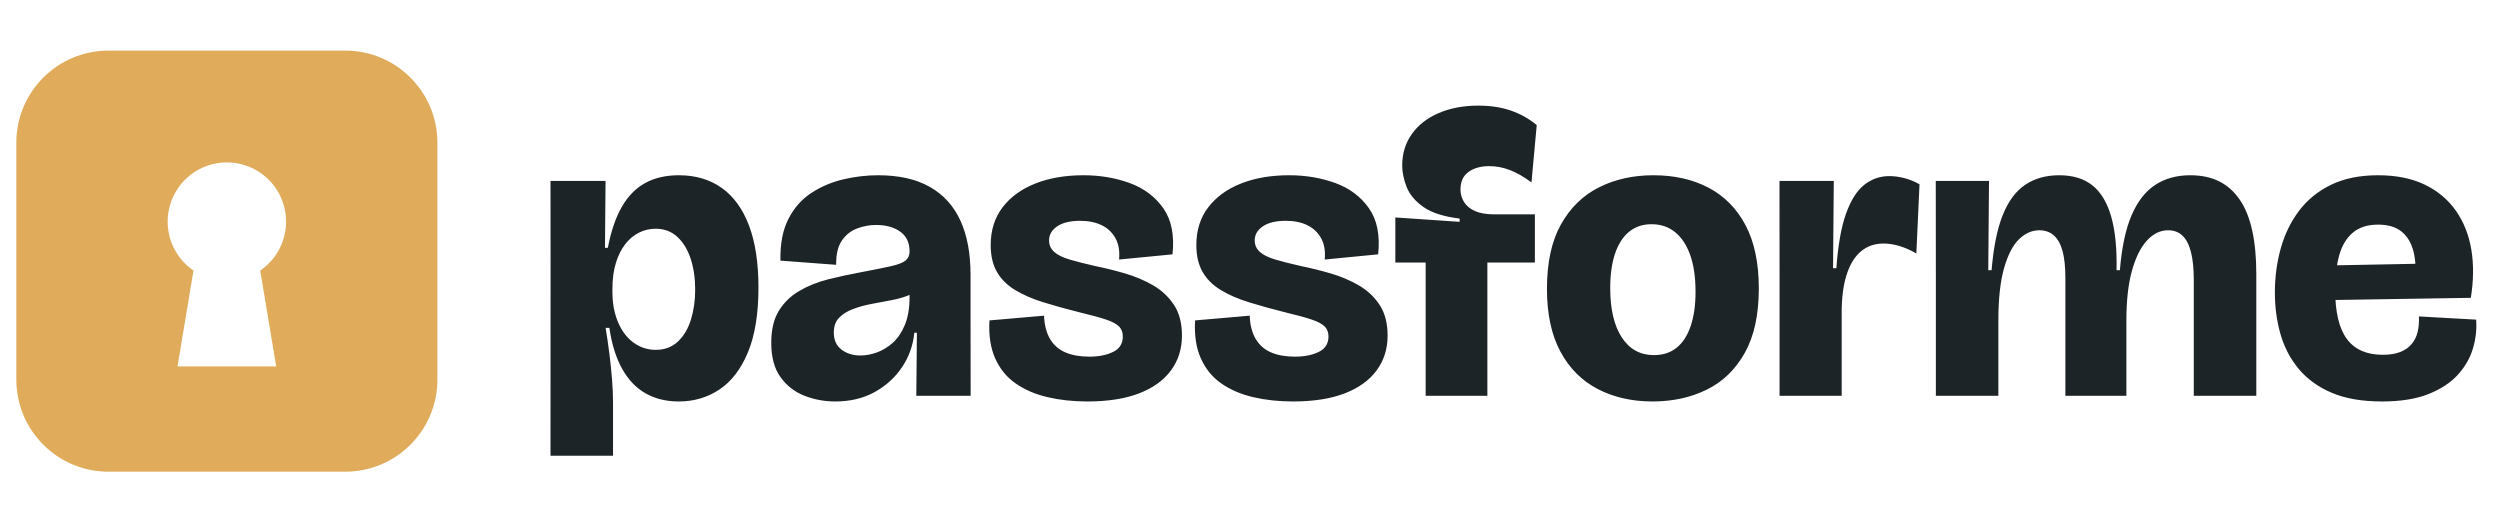
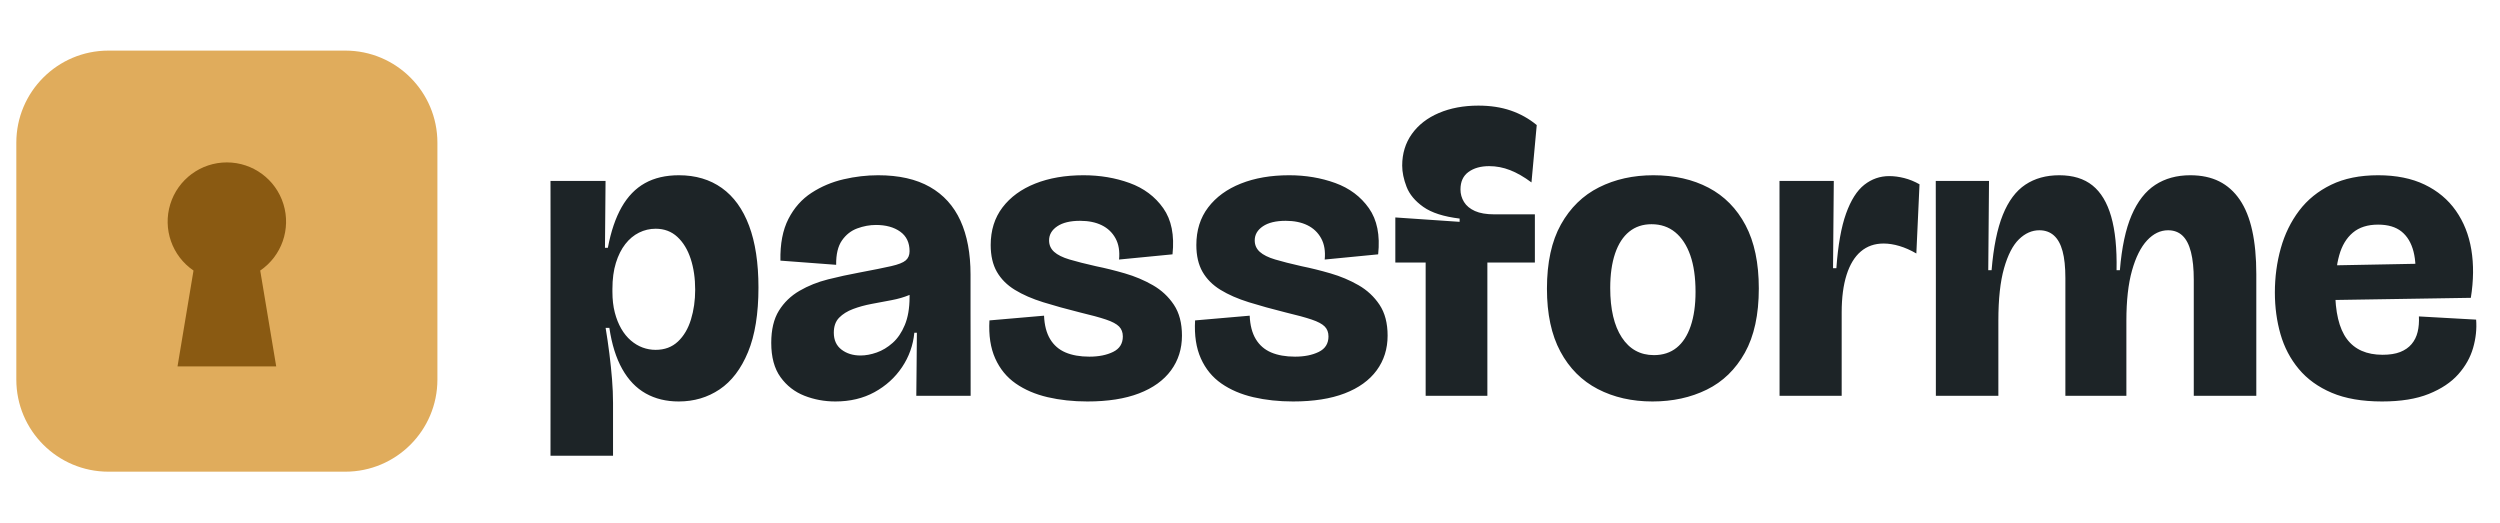
<svg xmlns="http://www.w3.org/2000/svg" viewBox="0 0 6127 1280">
  <g transform="translate(40 124) scale(16.125)">
-     <path fill-rule="evenodd" fill="#e0ac5c" d="M14 0H50A14 14 0 0 1 64 14V50A14 14 0 0 1 50 64H14A14 14 0 0 1 0 50V14A14 14 0 0 1 14 0ZM26.93 33.43A9 9 0 1 1 37.07 33.43L39.5 48H24.5Z" />
+     <path fill="#e0ac5c" d="M14 0H50A14 14 0 0 1 64 14V50A14 14 0 0 1 50 64H14A14 14 0 0 1 0 50V14A14 14 0 0 1 14 0Z" />
+     <path fill="#8a5a12" d="M26.93 33.43A9 9 0 1 1 37.07 33.43L39.5 48H24.5Z" />
  </g>
  <path transform="translate(1312 970)" fill="#1d2427" d="M37.166 146.917 37.333 -333.418 37.166 -526.5H172.085L170.668 -362.667H177.752Q189.002 -422.667 211.502 -462.25Q234.001 -501.834 268.71 -521.167Q303.418 -540.5 351.752 -540.5Q413.252 -540.5 457.043 -509.292Q500.835 -478.084 523.835 -416.833Q546.835 -355.583 546.835 -265.333Q546.835 -169.0 521.251 -107.125Q495.668 -45.25 451.585 -15.667Q407.501 13.917 351.418 13.917Q305.502 13.917 270.543 -5.75Q235.585 -25.416 212.96 -65.708Q190.335 -105.999 181.419 -166.499L172.252 -166.416Q177.419 -135.5 181.46 -103.375Q185.502 -71.25 187.96 -40.792Q190.419 -10.333 190.419 17.5V146.917ZM294.75 -112.585Q327.833 -112.585 349.458 -132.918Q371.083 -153.251 381.416 -187.043Q391.749 -220.834 391.749 -259.917Q391.749 -302 380.708 -335.708Q369.666 -369.416 348.083 -389.415Q326.5 -409.415 294.834 -409.415Q273.418 -409.415 254.21 -399.916Q235.001 -390.416 220.502 -371.833Q206.002 -353.25 197.46 -325.833Q188.918 -298.417 188.918 -261.666V-255.083Q188.918 -226.499 194.752 -204.083Q200.585 -181.666 210.585 -164.375Q220.585 -147.084 234.085 -135.501Q247.585 -123.918 262.96 -118.251Q278.334 -112.585 294.75 -112.585ZM735.25 13.917Q695.167 13.917 659.375 -0.167Q623.583 -14.25 600.875 -45.708Q578.166 -77.167 578.166 -129.75Q578.166 -178.25 596.916 -208.542Q615.667 -238.834 647.458 -257.292Q679.25 -275.75 717.417 -285.334Q755.583 -294.917 793.5 -301.917Q846.083 -311.834 872.249 -317.792Q898.416 -323.75 907.791 -331.875Q917.166 -340 917.166 -354.333Q917.166 -385.833 894.291 -402.249Q871.417 -418.666 834.751 -418.666Q811.834 -418.666 789.001 -410.249Q766.168 -401.832 751.46 -380.708Q736.752 -359.583 737.252 -321L600.667 -331.249Q599.416 -392.833 620.291 -433.542Q641.166 -474.25 676.958 -497.459Q712.75 -520.667 755.334 -530.584Q797.917 -540.5 840.084 -540.5Q916.585 -540.5 966.876 -511.917Q1017.168 -483.333 1041.877 -429.125Q1066.585 -374.916 1066.585 -297.082V-202.582Q1066.668 -168.999 1066.71 -134.916Q1066.752 -100.833 1066.793 -67.208Q1066.835 -33.583 1066.835 0.0H933.667Q934.083 -37.166 934.416 -74.958Q934.75 -112.749 935.083 -154.582H928.833Q924.416 -108.416 898.708 -70.125Q873 -31.833 831.291 -8.958Q789.583 13.917 735.25 13.917ZM797.001 -98.751Q815.751 -98.751 836.542 -106.043Q857.333 -113.334 875.667 -129.584Q894 -145.834 905.5 -173.458Q917 -201.083 917.166 -240.833L917.249 -264.666L944.166 -268.333Q935.75 -255 916.458 -246.958Q897.167 -238.916 873.042 -234.375Q848.917 -229.833 824.292 -225.208Q799.668 -220.583 778.668 -212.666Q757.668 -204.75 744.585 -191.417Q731.502 -178.084 731.502 -154.667Q731.502 -127.584 750.377 -113.168Q769.252 -98.751 797.001 -98.751ZM1353.084 13.917Q1300.584 13.917 1255.542 3.417Q1210.5 -7.083 1177.417 -30.083Q1144.333 -53.083 1127.083 -91.5Q1109.833 -129.917 1112.916 -184.75L1246.752 -196.333Q1248.168 -161.334 1261.668 -138.918Q1275.168 -116.501 1299.376 -106.21Q1323.584 -95.918 1357.834 -95.918Q1392.333 -95.918 1416.083 -107.584Q1439.832 -119.251 1439.832 -145.5Q1439.832 -160.417 1430.624 -169.791Q1421.416 -179.166 1398.667 -186.833Q1375.917 -194.499 1334.917 -204.249Q1285.25 -216.666 1244.75 -229.25Q1204.25 -241.833 1175.291 -259.583Q1146.333 -277.333 1131.166 -303.792Q1116 -330.25 1116 -369.5Q1116 -423.583 1144.958 -461.667Q1173.917 -499.75 1225.125 -520.125Q1276.334 -540.5 1343.501 -540.5Q1404.001 -540.5 1456.376 -521.5Q1508.751 -502.5 1538.918 -459.75Q1569.085 -417 1561.584 -346.667L1430.583 -333.917Q1433.583 -364.583 1421.916 -385.874Q1410.25 -407.166 1388.167 -417.999Q1366.084 -428.832 1335 -428.832Q1299.001 -428.832 1279.043 -415.333Q1259.085 -401.833 1259.085 -380.833Q1259.085 -364 1271.46 -352.792Q1283.835 -341.584 1309.293 -334.001Q1334.751 -326.418 1373.917 -317.584Q1408.084 -310.667 1444.917 -299.959Q1481.751 -289.251 1513.459 -271.042Q1545.168 -252.834 1564.959 -223.084Q1584.751 -193.334 1584.751 -147.5Q1584.751 -98.834 1557.876 -62.25Q1531.001 -25.667 1479.501 -5.875Q1428.001 13.917 1353.084 13.917ZM1857.084 13.917Q1804.584 13.917 1759.542 3.417Q1714.5 -7.083 1681.417 -30.083Q1648.333 -53.083 1631.083 -91.5Q1613.833 -129.917 1616.916 -184.75L1750.752 -196.333Q1752.168 -161.334 1765.668 -138.918Q1779.168 -116.501 1803.376 -106.21Q1827.584 -95.918 1861.834 -95.918Q1896.333 -95.918 1920.083 -107.584Q1943.832 -119.251 1943.832 -145.5Q1943.832 -160.417 1934.624 -169.791Q1925.416 -179.166 1902.667 -186.833Q1879.917 -194.499 1838.917 -204.249Q1789.25 -216.666 1748.75 -229.25Q1708.25 -241.833 1679.291 -259.583Q1650.333 -277.333 1635.166 -303.792Q1620 -330.25 1620 -369.5Q1620 -423.583 1648.958 -461.667Q1677.917 -499.75 1729.125 -520.125Q1780.334 -540.5 1847.501 -540.5Q1908.001 -540.5 1960.376 -521.5Q2012.751 -502.5 2042.918 -459.75Q2073.085 -417 2065.584 -346.667L1934.583 -333.917Q1937.583 -364.583 1925.916 -385.874Q1914.25 -407.166 1892.167 -417.999Q1870.084 -428.832 1839 -428.832Q1803.001 -428.832 1783.043 -415.333Q1763.085 -401.833 1763.085 -380.833Q1763.085 -364 1775.46 -352.792Q1787.835 -341.584 1813.293 -334.001Q1838.751 -326.418 1877.917 -317.584Q1912.084 -310.667 1948.917 -299.959Q1985.751 -289.251 2017.459 -271.042Q2049.168 -252.834 2068.959 -223.084Q2088.751 -193.334 2088.751 -147.5Q2088.751 -98.834 2061.876 -62.25Q2035.001 -25.667 1983.501 -5.875Q1932.001 13.917 1857.084 13.917ZM2182 0.0V-326.666H2107.667V-437.084L2265.251 -426.334V-434.334Q2206.667 -441.417 2176.292 -462.917Q2145.916 -484.417 2135.208 -512.209Q2124.5 -540.001 2124.5 -564.084Q2124.5 -608.501 2148.292 -641.792Q2172.084 -675.084 2214.5 -693.126Q2256.917 -711.167 2311.168 -711.167Q2355.334 -711.167 2390.543 -699.084Q2425.751 -687.001 2454.251 -663.501L2441.335 -522.916Q2414.168 -543.165 2389.001 -552.999Q2363.835 -562.832 2337.752 -562.832Q2306.585 -562.832 2286.96 -548.541Q2267.335 -534.249 2267.335 -505.666Q2267.335 -489.083 2276.002 -475.0Q2284.668 -460.917 2302.835 -452.792Q2321.001 -444.667 2350.751 -444.667H2449.668V-326.666H2333.252V0.0ZM2737.833 13.917Q2662.5 13.917 2603.833 -16.542Q2545.166 -47.0 2512.208 -108.375Q2479.25 -169.75 2479.25 -262.417Q2479.25 -358.584 2513.541 -419.917Q2547.833 -481.25 2606.833 -510.875Q2665.833 -540.5 2740.084 -540.5Q2817.167 -540.5 2875.334 -509.959Q2933.501 -479.417 2966.001 -418Q2998.501 -356.584 2998.501 -263Q2998.501 -166.75 2964.292 -105.458Q2930.084 -44.167 2871.084 -15.125Q2812.084 13.917 2737.833 13.917ZM2741.417 -99.668Q2774.416 -99.668 2796.999 -117.751Q2819.582 -135.834 2831.499 -170.876Q2843.415 -205.917 2843.415 -254.583Q2843.415 -307.833 2830.54 -344.458Q2817.666 -381.083 2793.624 -400.791Q2769.583 -420.499 2735.583 -420.499Q2703.501 -420.499 2680.876 -402.249Q2658.251 -383.999 2646.293 -348.833Q2634.335 -313.667 2634.335 -264.25Q2634.335 -186.334 2662.71 -143.001Q2691.084 -99.668 2741.417 -99.668ZM3049.333 0.0V-281.751L3049.166 -526.5H3182.251L3180.419 -312.751H3188.585Q3194.585 -397.168 3212.293 -446.543Q3230.002 -495.917 3257.085 -517.167Q3284.168 -538.417 3318.085 -538.417Q3335.668 -538.417 3354.71 -533.625Q3373.752 -528.834 3392.335 -518.333L3384.585 -348.748Q3363.335 -361.081 3343.001 -367.123Q3322.668 -373.165 3304.334 -373.165Q3271.334 -373.165 3248.46 -353.665Q3225.585 -334.165 3213.585 -296.333Q3201.585 -258.5 3201.585 -204.418V0.0ZM3432.416 0.0V-285.169L3432.166 -526.5H3562.668L3560.835 -307.835H3569.002Q3576.002 -392.584 3596.543 -443.459Q3617.085 -494.334 3651.752 -517.417Q3686.418 -540.5 3734.835 -540.5Q3785.168 -540.5 3816.251 -515.542Q3847.335 -490.584 3862.085 -439.251Q3876.835 -387.918 3875.252 -307.835H3883.418Q3890.252 -391.584 3912.127 -442.459Q3934.002 -493.334 3970.127 -516.917Q4006.252 -540.5 4055.918 -540.5Q4096.835 -540.5 4126.835 -525.5Q4156.835 -510.5 4177.293 -480.459Q4197.752 -450.417 4207.752 -404.875Q4217.752 -359.334 4217.752 -298.25V0.0H4064.499V-284.334Q4064.499 -325.083 4057.624 -352.166Q4050.75 -379.249 4036.875 -392.457Q4023.0 -405.665 4001.5 -405.665Q3973.168 -405.665 3950.043 -380.832Q3926.918 -355.999 3913.127 -307.041Q3899.335 -258.084 3899.335 -184.167V0.0H3749.833V-288.584Q3749.833 -328.916 3742.916 -354.541Q3736 -380.166 3721.708 -392.915Q3707.417 -405.665 3686 -405.665Q3658.834 -405.665 3636.168 -383.666Q3613.502 -361.666 3599.543 -312.708Q3585.585 -263.75 3585.585 -184.167V0.0ZM4526 13.917Q4452.75 13.917 4402.791 -7.292Q4352.833 -28.5 4321.833 -65.709Q4290.833 -102.917 4277.041 -151Q4263.25 -199.084 4263.25 -252.917Q4263.25 -309.917 4277.791 -361.708Q4292.333 -413.5 4322.75 -453.709Q4353.166 -493.917 4401.208 -517.209Q4449.25 -540.5 4516.25 -540.5Q4582.584 -540.5 4630.292 -517.584Q4678.001 -494.667 4706.876 -453.542Q4735.751 -412.416 4744.751 -358.083Q4753.751 -303.749 4743.501 -240.083L4358.668 -233.999V-318.75L4626.666 -323.833L4605.832 -274.75Q4611.332 -321.166 4603.082 -353.333Q4594.833 -385.499 4573.708 -402.499Q4552.583 -419.499 4516.25 -419.499Q4477.751 -419.499 4454.334 -399.791Q4430.918 -380.083 4420.96 -344.375Q4411.002 -308.667 4411.002 -260.333Q4411.002 -177.751 4439.793 -139.126Q4468.584 -100.501 4527.25 -100.501Q4553.166 -100.501 4570.416 -107.293Q4587.666 -114.084 4598.291 -126.626Q4608.915 -139.167 4613.124 -156.417Q4617.332 -173.667 4616.249 -194.5L4756.501 -186.667Q4759.167 -152.5 4749.084 -117.375Q4739.001 -82.25 4712.709 -52.667Q4686.418 -23.084 4640.584 -4.583Q4594.751 13.917 4526 13.917Z" />
</svg>
